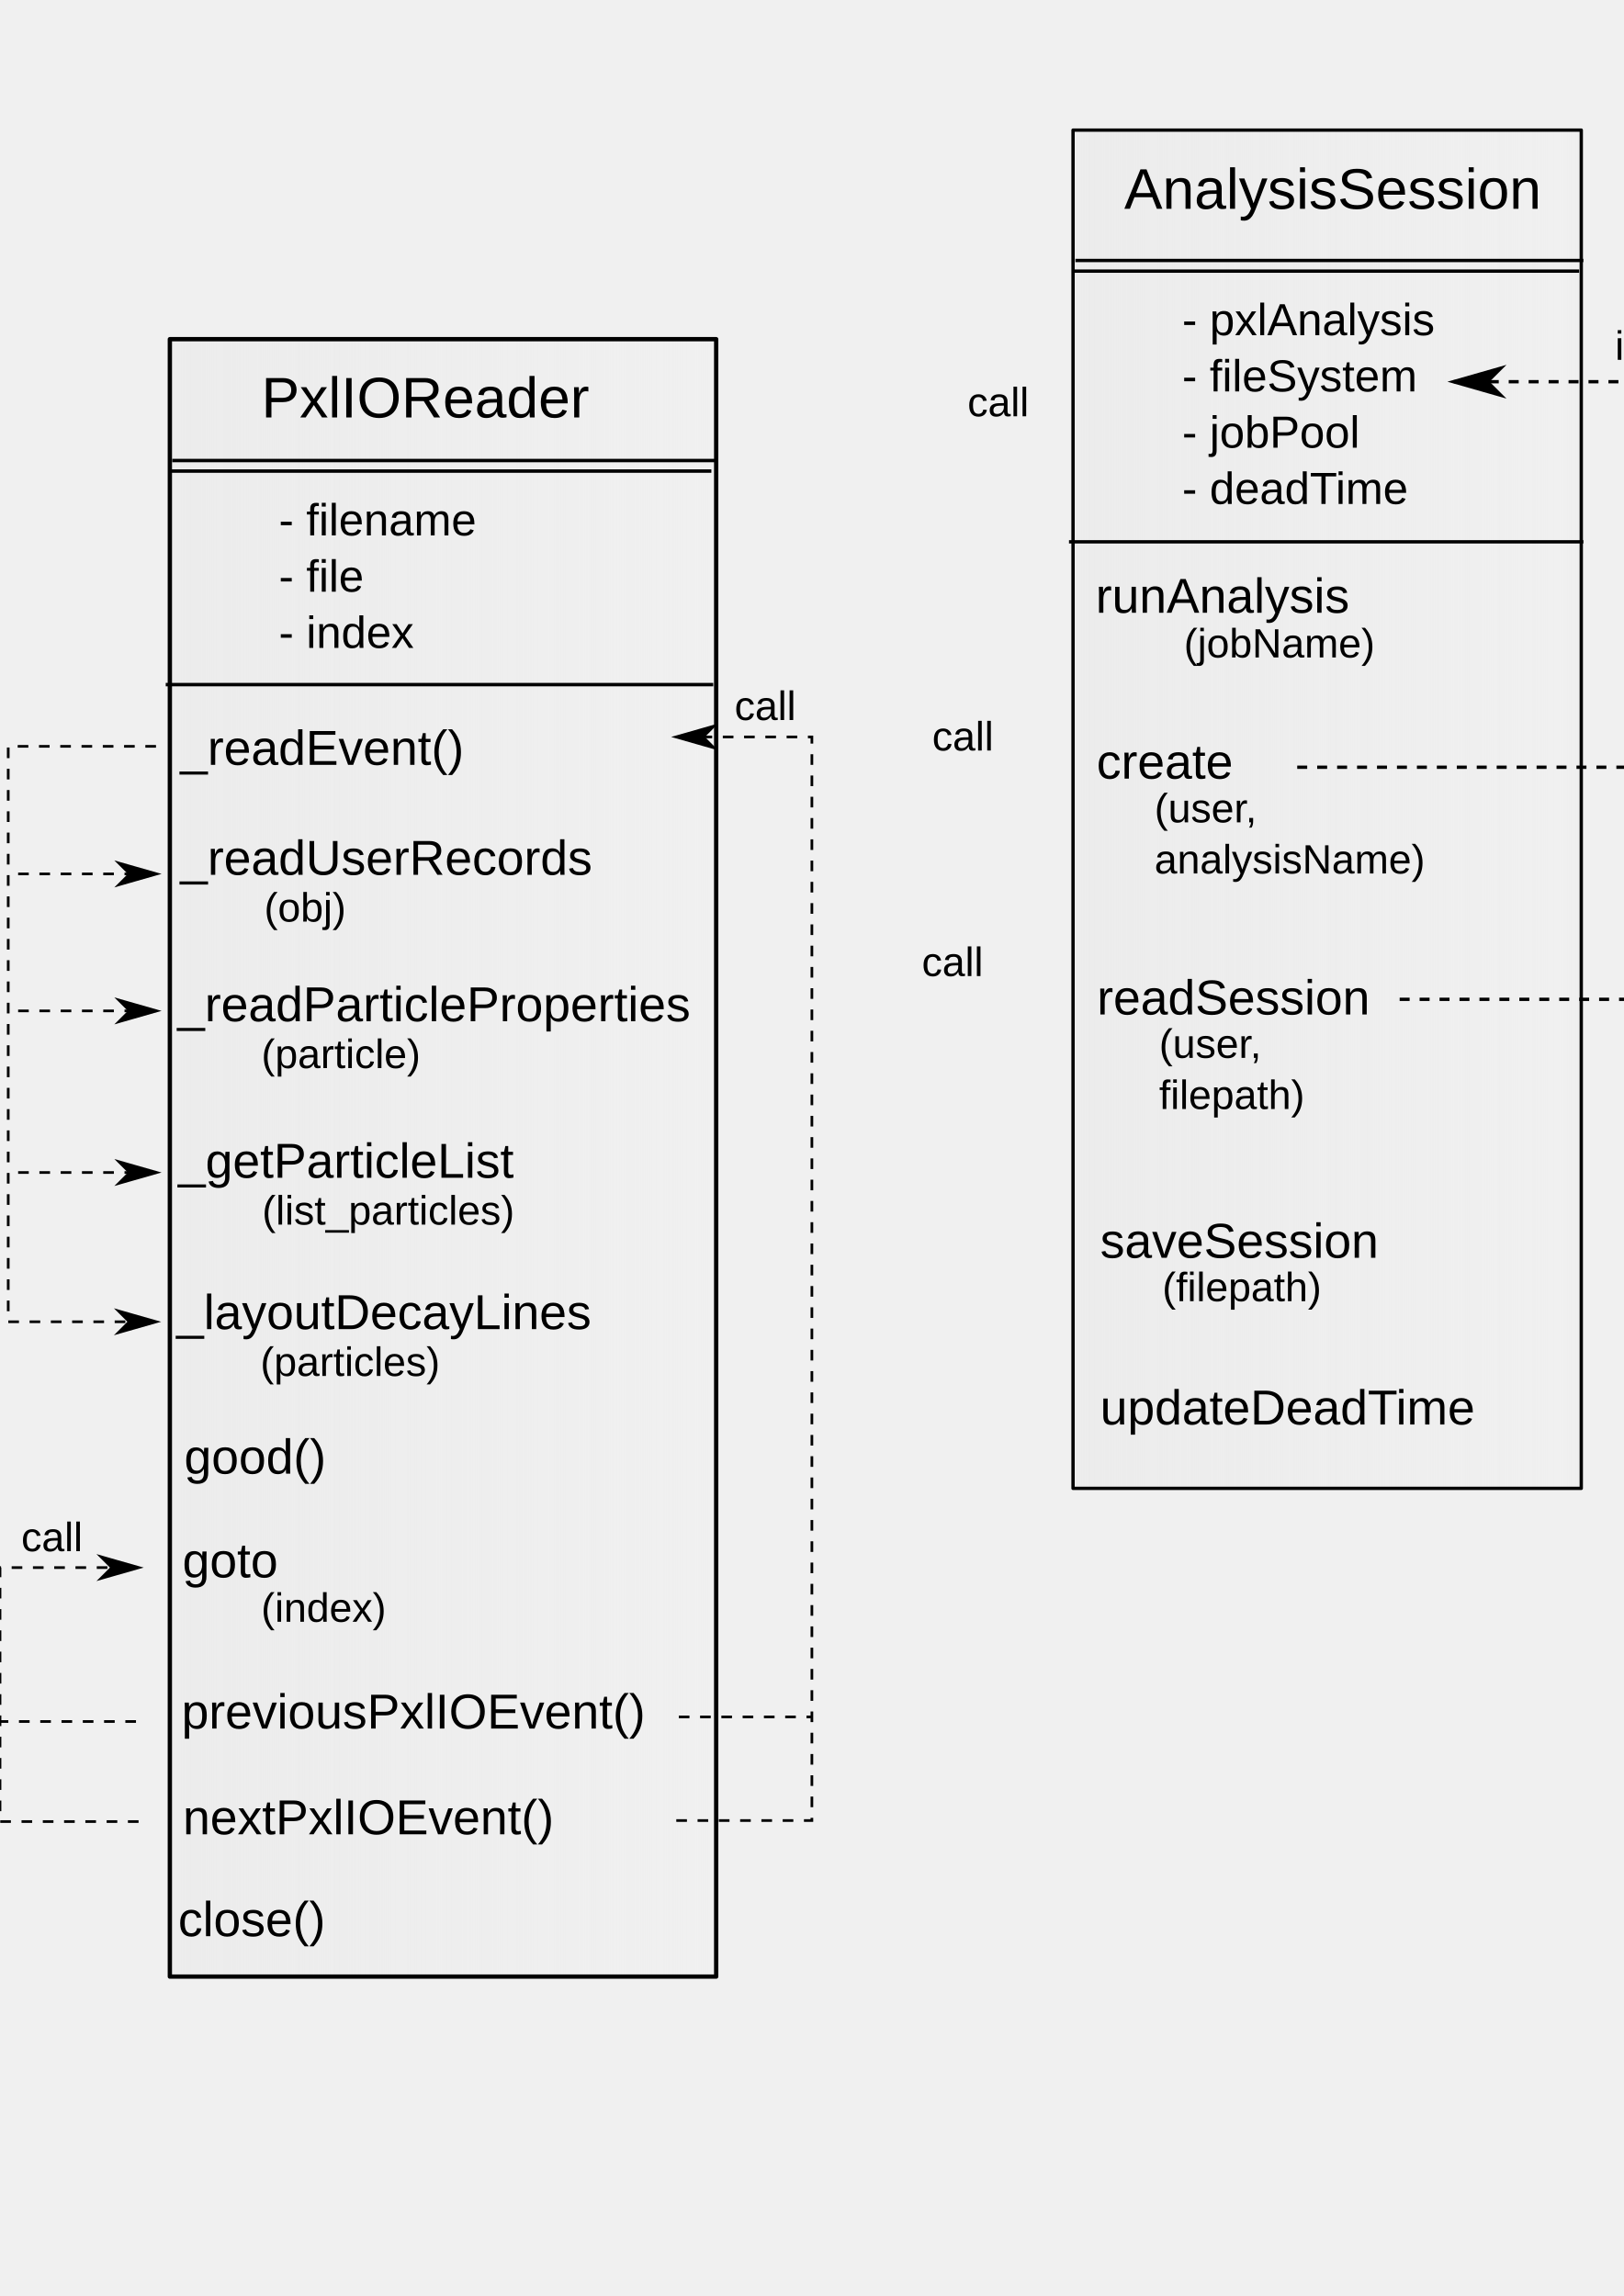
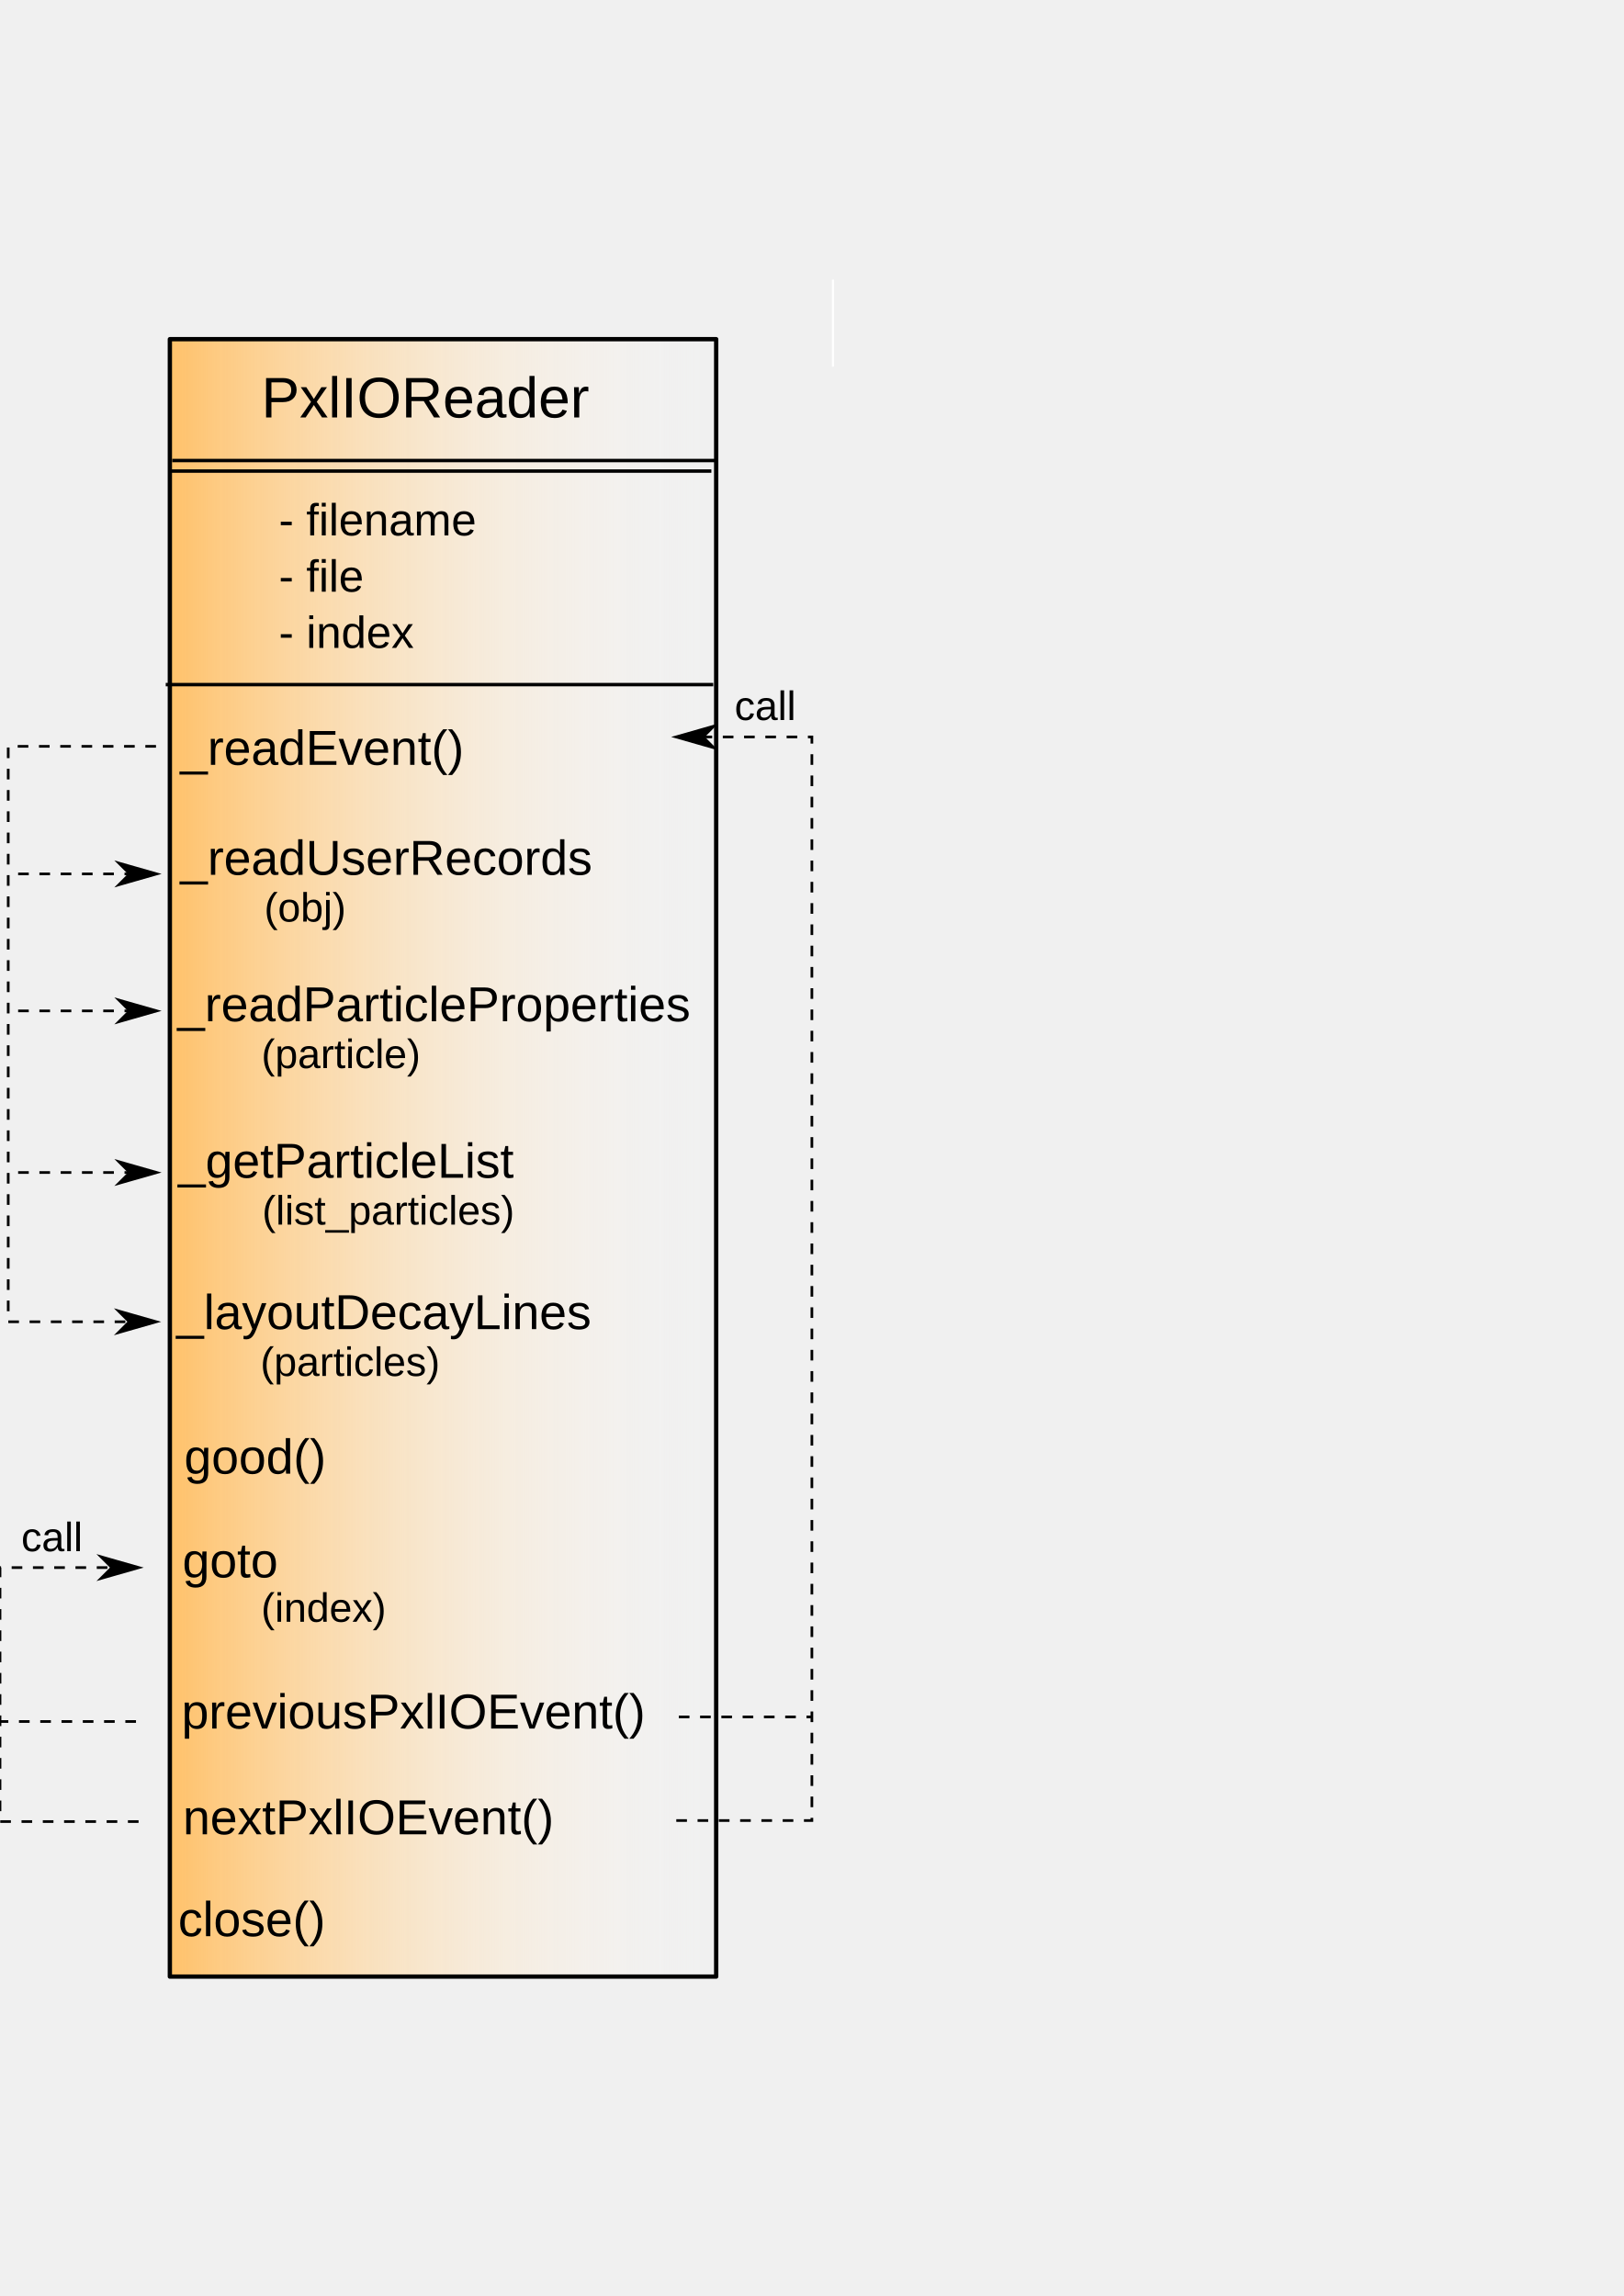
<svg xmlns="http://www.w3.org/2000/svg" xmlns:xlink="http://www.w3.org/1999/xlink" width="210mm" height="297mm" id="svg4013" version="1.1">
  <defs id="defs4015">
    <marker orient="auto" refY="0.0" refX="0.0" id="Arrow1Lstart" style="overflow:visible">
      <path id="path4583" d="M 0.0,0.0 L 5.0,-5.0 L -12.5,0.0 L 5.0,5.0 L 0.0,0.0 z " style="fill-rule:evenodd;stroke:#000000;stroke-width:1.0pt;marker-start:none" transform="scale(0.8) translate(12.5,0)" />
    </marker>
    <linearGradient id="linearGradient7155">
-       <stop style="stop-color:#ececec;stop-opacity:1;" offset="0" id="stop7157" />
-       <stop style="stop-color:#ececec;stop-opacity:0;" offset="1" id="stop7159" />
+       <stop style="stop-color:#ffc169;stop-opacity:1;" offset="0" id="stop7157" />
+       <stop style="stop-color:#ffffff;stop-opacity:0;" offset="1" id="stop7159" />
    </linearGradient>
    <linearGradient id="linearGradient7147">
      <stop style="stop-color:#ececec;stop-opacity:1;" offset="0" id="stop7149" />
      <stop style="stop-color:#ececec;stop-opacity:0;" offset="1" id="stop7151" />
    </linearGradient>
    <linearGradient id="linearGradient7139">
      <stop style="stop-color:#000000;stop-opacity:1;" offset="0" id="stop7141" />
      <stop style="stop-color:#ffffff;stop-opacity:1;" offset="1" id="stop7143" />
    </linearGradient>
    <marker orient="auto" refY="0.0" refX="0.0" id="Arrow1Lend" style="overflow:visible;">
      <path id="path4865" d="M 0.0,0.0 L 5.0,-5.0 L -12.5,0.0 L 5.0,5.0 L 0.0,0.0 z " style="fill-rule:evenodd;stroke:#000000;stroke-width:1.0pt;marker-start:none;" transform="scale(0.8) rotate(180) translate(12.5,0)" />
    </marker>
    <linearGradient xlink:href="#linearGradient7147" id="linearGradient7153" x1="523.55" y1="337.952" x2="773.927" y2="337.952" gradientUnits="userSpaceOnUse" gradientTransform="matrix(0.9987076,0,0,1.436627,0.838351,-89.87373)" />
    <linearGradient xlink:href="#linearGradient7155" id="linearGradient7161" x1="81.896" y1="379.508" x2="332.401" y2="379.508" gradientUnits="userSpaceOnUse" gradientTransform="matrix(1.073033,0,0,1.881404,-5.721751,-147.9151)" />
    <marker orient="auto" refY="0" refX="0" id="Arrow1Lend-9" style="overflow:visible">
      <path id="path4865-4" d="M 0,0 5,-5 -12.5,0 5,5 0,0 z" style="fill-rule:evenodd;stroke:#000000;stroke-width:1pt;marker-start:none" transform="matrix(-0.8,0,0,-0.8,-10,0)" />
    </marker>
    <marker orient="auto" refY="0" refX="0" id="Arrow1Lend-9-4" style="overflow:visible">
      <path id="path4865-4-3" d="M 0,0 5,-5 -12.5,0 5,5 0,0 z" style="fill-rule:evenodd;stroke:#000000;stroke-width:1pt;marker-start:none" transform="matrix(-0.8,0,0,-0.8,-10,0)" />
    </marker>
    <marker orient="auto" refY="0" refX="0" id="Arrow1Lend-9-1" style="overflow:visible">
      <path id="path4865-4-38" d="M 0,0 5,-5 -12.5,0 5,5 0,0 z" style="fill-rule:evenodd;stroke:#000000;stroke-width:1pt;marker-start:none" transform="matrix(-0.8,0,0,-0.8,-10,0)" />
    </marker>
    <marker orient="auto" refY="0" refX="0" id="Arrow1Lstart-2" style="overflow:visible">
      <path id="path4583-7" d="M 0,0 5,-5 -12.5,0 5,5 0,0 z" style="fill-rule:evenodd;stroke:#000000;stroke-width:1pt;marker-start:none" transform="matrix(0.8,0,0,0.8,10,0)" />
    </marker>
    <marker orient="auto" refY="0" refX="0" id="Arrow1Lstart-9" style="overflow:visible">
      <path id="path4583-3" d="M 0,0 5,-5 -12.5,0 5,5 0,0 z" style="fill-rule:evenodd;stroke:#000000;stroke-width:1pt;marker-start:none" transform="matrix(0.8,0,0,0.8,10,0)" />
    </marker>
  </defs>
  <g id="layer1">
-     <rect style="fill:url(#linearGradient7161);fill-opacity:1;stroke:#000000;stroke-width:2.104;stroke-linecap:round;stroke-linejoin:round;stroke-miterlimit:4;stroke-opacity:1;stroke-dasharray:none;stroke-dashoffset:0" id="rect4037" width="267.057" height="800.543" x="83.027" y="165.821" />
+     <rect style="fill:url(#linearGradient7161);fill-opacity:1.0;stroke:#000000;stroke-width:2.104;stroke-linecap:round;stroke-linejoin:round;stroke-miterlimit:4;stroke-opacity:1;stroke-dasharray:none;stroke-dashoffset:0" id="rect4037" width="267.057" height="800.543" x="83.027" y="165.821" />
    <text xml:space="preserve" style="font-size:28px;font-style:normal;font-variant:normal;font-weight:normal;font-stretch:normal;text-align:start;line-height:125%;writing-mode:lr-tb;text-anchor:start;fill:#000000;fill-opacity:1;stroke:none;font-family:Arial;-inkscape-font-specification:Arial" x="127.778" y="204.094" id="text4033">
      <tspan id="tspan4035" x="127.778" y="204.094">PxlIOReader</tspan>
    </text>
    <path style="fill:none;stroke:#000000;stroke-width:1.673;stroke-linecap:butt;stroke-linejoin:miter;stroke-miterlimit:4;stroke-opacity:1;stroke-dasharray:none" d="m 83.33,230.31 264.394,0" id="path4039" />
    <text xml:space="preserve" style="font-size:22px;font-style:normal;font-variant:normal;font-weight:normal;font-stretch:normal;text-align:start;line-height:125%;writing-mode:lr-tb;text-anchor:start;fill:#000000;fill-opacity:1;stroke:none;font-family:Arial;-inkscape-font-specification:Arial" x="136.275" y="261.764" id="text4041">
      <tspan id="tspan4043" x="136.275" y="261.764">- filename</tspan>
      <tspan x="136.275" y="289.264" id="tspan4045">- file</tspan>
      <tspan x="136.275" y="316.764" id="tspan3040">- index</tspan>
    </text>
    <path style="font-size:22px;font-style:normal;font-variant:normal;font-weight:normal;font-stretch:normal;text-align:start;line-height:125%;writing-mode:lr-tb;text-anchor:start;fill:none;stroke:#000000;stroke-width:1.677;stroke-linecap:butt;stroke-linejoin:miter;stroke-miterlimit:4;stroke-opacity:1;stroke-dasharray:none;font-family:Arial;-inkscape-font-specification:Arial" d="m 81.013,334.708 267.631,0" id="path4047" />
    <path style="fill:none;stroke:#000000;stroke-width:1.673;stroke-linecap:butt;stroke-linejoin:miter;stroke-miterlimit:4;stroke-opacity:1;stroke-dasharray:none" d="m 84.183,225.154 265.742,0" id="path4049" />
    <text xml:space="preserve" style="font-size:24px;font-style:normal;font-variant:normal;font-weight:normal;font-stretch:normal;text-align:start;line-height:125%;writing-mode:lr-tb;text-anchor:start;fill:#000000;fill-opacity:1;stroke:none;font-family:Arial;-inkscape-font-specification:Arial" x="88.076" y="373.935" id="text4051">
      <tspan id="tspan4053" x="88.076" y="373.935">_readEvent()</tspan>
    </text>
    <text xml:space="preserve" style="font-size:24px;font-style:normal;font-variant:normal;font-weight:normal;font-stretch:normal;text-align:start;line-height:125%;writing-mode:lr-tb;text-anchor:start;fill:#000000;fill-opacity:1;stroke:none;font-family:Arial;-inkscape-font-specification:Arial" x="90.03" y="720.493" id="text4055">
      <tspan id="tspan4057" x="90.03" y="720.493">good()</tspan>
    </text>
    <text xml:space="preserve" style="font-size:24px;font-style:normal;font-variant:normal;font-weight:normal;font-stretch:normal;text-align:start;line-height:125%;writing-mode:lr-tb;text-anchor:start;fill:#000000;fill-opacity:1;stroke:none;font-family:Arial;-inkscape-font-specification:Arial" x="88.727" y="845.085" id="text4059">
      <tspan id="tspan4061" x="88.727" y="845.085">previousPxlIOEvent()</tspan>
-     </text>
-     <rect style="fill:url(#linearGradient7153);fill-opacity:1;stroke:#000000;stroke-width:1.625;stroke-linecap:round;stroke-linejoin:round;stroke-miterlimit:4;stroke-opacity:1;stroke-dasharray:none;stroke-dashoffset:0" id="rect4037-5" width="248.43" height="664.056" x="524.524" y="63.609" />
-     <path style="fill:none;stroke:#000000;stroke-width:1.625;stroke-linecap:butt;stroke-linejoin:miter;stroke-miterlimit:4;stroke-opacity:1;stroke-dasharray:none" d="m 524.896,132.554 247.028,0" id="path4039-5" />
-     <path style="font-size:22px;font-style:normal;font-variant:normal;font-weight:normal;font-stretch:normal;text-align:start;line-height:125%;writing-mode:lr-tb;text-anchor:start;fill:none;stroke:#000000;stroke-width:1.625;stroke-linecap:butt;stroke-linejoin:miter;stroke-miterlimit:4;stroke-opacity:1;stroke-dasharray:none;font-family:Arial;-inkscape-font-specification:Arial" d="m 522.55,264.899 251.43,0" id="path4047-1" />
-     <path style="fill:none;stroke:#000000;stroke-width:1.625;stroke-linecap:butt;stroke-linejoin:miter;stroke-miterlimit:4;stroke-opacity:1;stroke-dasharray:none" d="m 525.693,127.35 248.287,0" id="path4049-5" />
-     <text xml:space="preserve" style="font-size:28px;font-style:normal;font-variant:normal;font-weight:normal;font-stretch:normal;text-align:start;line-height:125%;writing-mode:lr-tb;text-anchor:start;fill:#000000;fill-opacity:1;stroke:none;font-family:Arial;-inkscape-font-specification:Arial;stroke-width:1.625;stroke-miterlimit:4;stroke-dasharray:none" x="549.55" y="102.066" id="text4033-2">
-       <tspan id="tspan4035-4" x="549.55" y="102.066">AnalysisSession</tspan>
-     </text>
-     <text xml:space="preserve" style="font-size:22px;font-style:normal;font-variant:normal;font-weight:normal;font-stretch:normal;text-align:start;line-height:125%;writing-mode:lr-tb;text-anchor:start;fill:#000000;fill-opacity:1;stroke:none;font-family:Arial;-inkscape-font-specification:Arial;stroke-width:1.625;stroke-miterlimit:4;stroke-dasharray:none" x="577.864" y="163.874" id="text4041-1">
-       <tspan x="577.864" y="163.874" id="tspan4045-1">- pxlAnalysis</tspan>
-       <tspan x="577.864" y="191.374" id="tspan4245">- fileSystem</tspan>
-       <tspan x="577.864" y="218.874" id="tspan4247">- jobPool</tspan>
-       <tspan x="577.864" y="246.374" id="tspan2961">- deadTime</tspan>
-     </text>
-     <text xml:space="preserve" style="font-size:24px;font-style:normal;font-variant:normal;font-weight:normal;font-stretch:normal;text-align:start;line-height:125%;writing-mode:lr-tb;text-anchor:start;fill:#000000;fill-opacity:1;stroke:none;font-family:Arial;-inkscape-font-specification:Arial;stroke-width:1.625;stroke-miterlimit:4;stroke-dasharray:none" x="535.563" y="299.587" id="text4051-2">
-       <tspan id="tspan4053-7" x="535.563" y="299.587">runAnalysis</tspan>
-     </text>
-     <text xml:space="preserve" style="font-size:24px;font-style:normal;font-variant:normal;font-weight:normal;font-stretch:normal;text-align:start;line-height:125%;writing-mode:lr-tb;text-anchor:start;fill:#000000;fill-opacity:1;stroke:none;font-family:Arial;-inkscape-font-specification:Arial;stroke-width:1.625;stroke-miterlimit:4;stroke-dasharray:none" x="536.043" y="380.68" id="text4055-6">
-       <tspan id="tspan4057-1" x="536.043" y="380.68">create</tspan>
-     </text>
-     <text xml:space="preserve" style="font-size:24px;font-style:normal;font-variant:normal;font-weight:normal;font-stretch:normal;text-align:start;line-height:125%;writing-mode:lr-tb;text-anchor:start;fill:#000000;fill-opacity:1;stroke:none;font-family:Arial;-inkscape-font-specification:Arial;stroke-width:1.625;stroke-miterlimit:4;stroke-dasharray:none" x="536.215" y="495.986" id="text4059-4">
-       <tspan id="tspan4061-2" x="536.215" y="495.986">readSession</tspan>
-     </text>
-     <text xml:space="preserve" style="font-size:20px;font-style:normal;font-variant:normal;font-weight:normal;font-stretch:normal;text-align:start;line-height:125%;writing-mode:lr-tb;text-anchor:start;fill:#000000;fill-opacity:1;stroke:none;font-family:Arial;-inkscape-font-specification:Arial" x="578.723" y="321.424" id="text4063-3">
-       <tspan x="578.723" y="321.424" id="tspan4073-1">(jobName)</tspan>
-     </text>
-     <text xml:space="preserve" style="font-size:20px;font-style:normal;font-variant:normal;font-weight:normal;font-stretch:normal;text-align:start;line-height:125%;writing-mode:lr-tb;text-anchor:start;fill:#000000;fill-opacity:1;stroke:none;font-family:Arial;-inkscape-font-specification:Arial" x="564.33" y="402.038" id="text4063-1-6">
-       <tspan id="tspan4065-7-8" x="564.33" y="402.038">(user,</tspan>
-       <tspan x="564.33" y="427.038" id="tspan4112-7">analysisName)</tspan>
-     </text>
-     <text xml:space="preserve" style="font-size:20px;font-style:normal;font-variant:normal;font-weight:normal;font-stretch:normal;text-align:start;line-height:125%;writing-mode:lr-tb;text-anchor:start;fill:#000000;fill-opacity:1;stroke:none;font-family:Arial;-inkscape-font-specification:Arial" x="566.588" y="517.193" id="text4063-1-6-8">
-       <tspan id="tspan4065-7-8-9" x="566.588" y="517.193">(user,</tspan>
-       <tspan x="566.588" y="542.193" id="tspan4112-7-2">filepath)</tspan>
-     </text>
-     <text xml:space="preserve" style="font-size:24px;font-style:normal;font-variant:normal;font-weight:normal;font-stretch:normal;text-align:start;line-height:125%;writing-mode:lr-tb;text-anchor:start;fill:#000000;fill-opacity:1;stroke:none;font-family:Arial;-inkscape-font-specification:Arial;stroke-width:1.625;stroke-miterlimit:4;stroke-dasharray:none" x="537.768" y="696.43" id="text4059-4-7">
-       <tspan id="tspan4061-2-9" x="537.768" y="696.43">updateDeadTime</tspan>
-     </text>
-     <path style="fill:none;stroke:#000000;stroke-width:1.625;stroke-linecap:butt;stroke-linejoin:miter;stroke-miterlimit:4;stroke-opacity:1;stroke-dasharray:4.875,4.875;stroke-dashoffset:0;marker-end:url(#Arrow1Lend)" d="m 634.115,375.1 198.761,0 0,-188.481 -122.201,0" id="path6247" />
-     <path style="fill:none;stroke:#000000;stroke-width:1.625;stroke-linecap:butt;stroke-linejoin:miter;stroke-miterlimit:4;stroke-opacity:1;stroke-dasharray:4.875,4.875;stroke-dashoffset:0" d="m 684.183,488.572 148.717,0 0,-112.844" id="path6249" />
-     <text xml:space="preserve" style="font-size:20px;font-style:normal;font-variant:normal;font-weight:normal;font-stretch:normal;text-align:start;line-height:125%;writing-mode:lr-tb;text-anchor:start;fill:#000000;fill-opacity:1;stroke:none;font-family:Arial;-inkscape-font-specification:Arial;stroke-width:1.625;stroke-miterlimit:4;stroke-dasharray:none" x="455.664" y="366.915" id="text6987-3">
-       <tspan id="tspan6989-3" x="455.664" y="366.915">call</tspan>
-     </text>
-     <text xml:space="preserve" style="font-size:20px;font-style:normal;font-variant:normal;font-weight:normal;font-stretch:normal;text-align:start;line-height:125%;writing-mode:lr-tb;text-anchor:start;fill:#000000;fill-opacity:1;stroke:none;font-family:Arial;-inkscape-font-specification:Arial;stroke-width:1.625;stroke-miterlimit:4;stroke-dasharray:none" x="450.606" y="477.194" id="text6987-3-4">
-       <tspan id="tspan6989-3-1" x="450.606" y="477.194">call</tspan>
-     </text>
-     <text xml:space="preserve" style="font-size:20px;font-style:normal;font-variant:normal;font-weight:normal;font-stretch:normal;text-align:start;line-height:125%;writing-mode:lr-tb;text-anchor:start;fill:#000000;fill-opacity:1;stroke:none;font-family:Arial;-inkscape-font-specification:Arial;stroke-width:1.625;stroke-miterlimit:4;stroke-dasharray:none" x="789.446" y="175.916" id="text6987-3-4-1">
-       <tspan id="tspan6989-3-1-3" x="789.446" y="175.916">init</tspan>
-     </text>
-     <text xml:space="preserve" style="font-size:20px;font-style:normal;font-variant:normal;font-weight:normal;font-stretch:normal;text-align:start;line-height:125%;writing-mode:lr-tb;text-anchor:start;fill:#000000;fill-opacity:1;stroke:none;font-family:Arial;-inkscape-font-specification:Arial;stroke-width:1.625;stroke-miterlimit:4;stroke-dasharray:none" x="472.939" y="203.519" id="text6987-3-4-7">
-       <tspan id="tspan6989-3-1-4" x="472.939" y="203.519">call</tspan>
-     </text>
-     <text xml:space="preserve" style="font-size:24px;font-style:normal;font-variant:normal;font-weight:normal;font-stretch:normal;text-align:start;line-height:125%;writing-mode:lr-tb;text-anchor:start;fill:#000000;fill-opacity:1;stroke:none;font-family:Arial;-inkscape-font-specification:Arial;stroke-width:1.625;stroke-miterlimit:4;stroke-dasharray:none" x="537.788" y="614.945" id="text4059-4-7-1">
-       <tspan id="tspan4061-2-9-7" x="537.788" y="614.945">saveSession</tspan>
-     </text>
-     <text xml:space="preserve" style="font-size:20px;font-style:normal;font-variant:normal;font-weight:normal;font-stretch:normal;text-align:start;line-height:125%;writing-mode:lr-tb;text-anchor:start;fill:#000000;fill-opacity:1;stroke:none;font-family:Arial;-inkscape-font-specification:Arial" x="568.162" y="636.152" id="text4063-1-6-8-5-4">
-       <tspan x="568.162" y="636.152" id="tspan4112-7-2-3-0">(filepath)</tspan>
    </text>
    <text xml:space="preserve" style="font-size:24px;font-style:normal;font-variant:normal;font-weight:normal;font-stretch:normal;text-align:start;line-height:125%;writing-mode:lr-tb;text-anchor:start;fill:#000000;fill-opacity:1;stroke:none;font-family:Arial;-inkscape-font-specification:Arial" x="88.089" y="427.683" id="text4051-5">
      <tspan id="tspan4053-5" x="88.089" y="427.683">_readUserRecords</tspan>
    </text>
    <text xml:space="preserve" style="font-size:20px;font-style:normal;font-variant:normal;font-weight:normal;font-stretch:normal;text-align:start;line-height:125%;writing-mode:lr-tb;text-anchor:start;fill:#000000;fill-opacity:1;stroke:none;font-family:Arial;-inkscape-font-specification:Arial" x="129.139" y="450.569" id="text4063-1-1">
      <tspan x="129.139" y="450.569" id="tspan4112-1">(obj)</tspan>
    </text>
    <text xml:space="preserve" style="font-size:24px;font-style:normal;font-variant:normal;font-weight:normal;font-stretch:normal;text-align:start;line-height:125%;writing-mode:lr-tb;text-anchor:start;fill:#000000;fill-opacity:1;stroke:none;font-family:Arial;-inkscape-font-specification:Arial" x="86.722" y="499.301" id="text4051-5-5">
      <tspan id="tspan4053-5-2" x="86.722" y="499.301">_readParticleProperties</tspan>
    </text>
    <text xml:space="preserve" style="font-size:20px;font-style:normal;font-variant:normal;font-weight:normal;font-stretch:normal;text-align:start;line-height:125%;writing-mode:lr-tb;text-anchor:start;fill:#000000;fill-opacity:1;stroke:none;font-family:Arial;-inkscape-font-specification:Arial" x="127.772" y="522.187" id="text4063-1-1-7">
      <tspan x="127.772" y="522.187" id="tspan4112-1-6">(particle)</tspan>
    </text>
    <text xml:space="preserve" style="font-size:24px;font-style:normal;font-variant:normal;font-weight:normal;font-stretch:normal;text-align:start;line-height:125%;writing-mode:lr-tb;text-anchor:start;fill:#000000;fill-opacity:1;stroke:none;font-family:Arial;-inkscape-font-specification:Arial" x="87.08" y="575.809" id="text4051-5-5-1">
      <tspan id="tspan4053-5-2-4" x="87.08" y="575.809">_getParticleList</tspan>
    </text>
    <text xml:space="preserve" style="font-size:20px;font-style:normal;font-variant:normal;font-weight:normal;font-stretch:normal;text-align:start;line-height:125%;writing-mode:lr-tb;text-anchor:start;fill:#000000;fill-opacity:1;stroke:none;font-family:Arial;-inkscape-font-specification:Arial" x="128.131" y="598.695" id="text4063-1-1-7-2">
      <tspan x="128.131" y="598.695" id="tspan4112-1-6-3">(list_particles)</tspan>
    </text>
    <text xml:space="preserve" style="font-size:24px;font-style:normal;font-variant:normal;font-weight:normal;font-stretch:normal;text-align:start;line-height:125%;writing-mode:lr-tb;text-anchor:start;fill:#000000;fill-opacity:1;stroke:none;font-family:Arial;-inkscape-font-specification:Arial" x="86.231" y="649.81" id="text4051-5-5-1-2">
      <tspan id="tspan4053-5-2-4-2" x="86.231" y="649.81">_layoutDecayLines</tspan>
    </text>
    <text xml:space="preserve" style="font-size:20px;font-style:normal;font-variant:normal;font-weight:normal;font-stretch:normal;text-align:start;line-height:125%;writing-mode:lr-tb;text-anchor:start;fill:#000000;fill-opacity:1;stroke:none;font-family:Arial;-inkscape-font-specification:Arial" x="127.281" y="672.696" id="text4063-1-1-7-2-1">
      <tspan x="127.281" y="672.696" id="tspan4112-1-6-3-6">(particles)</tspan>
    </text>
    <text xml:space="preserve" style="font-size:24px;font-style:normal;font-variant:normal;font-weight:normal;font-stretch:normal;text-align:start;line-height:125%;writing-mode:lr-tb;text-anchor:start;fill:#000000;fill-opacity:1;stroke:none;font-family:Arial;-inkscape-font-specification:Arial" x="89.179" y="771.205" id="text4059-8">
      <tspan id="tspan4061-5" x="89.179" y="771.205">goto</tspan>
    </text>
    <text xml:space="preserve" style="font-size:20px;font-style:normal;font-variant:normal;font-weight:normal;font-stretch:normal;text-align:start;line-height:125%;writing-mode:lr-tb;text-anchor:start;fill:#000000;fill-opacity:1;stroke:none;font-family:Arial;-inkscape-font-specification:Arial" x="127.652" y="792.893" id="text4063-1-1-7-2-1-7">
      <tspan x="127.652" y="792.893" id="tspan4112-1-6-3-6-6">(index)</tspan>
    </text>
    <text xml:space="preserve" style="font-size:24px;font-style:normal;font-variant:normal;font-weight:normal;font-stretch:normal;text-align:start;line-height:125%;writing-mode:lr-tb;text-anchor:start;fill:#000000;fill-opacity:1;stroke:none;font-family:Arial;-inkscape-font-specification:Arial" x="89.381" y="896.782" id="text4059-1">
      <tspan id="tspan4061-8" x="89.381" y="896.782">nextPxlIOEvent()</tspan>
    </text>
    <text xml:space="preserve" style="font-size:24px;font-style:normal;font-variant:normal;font-weight:normal;font-stretch:normal;text-align:start;line-height:125%;writing-mode:lr-tb;text-anchor:start;fill:#000000;fill-opacity:1;stroke:none;font-family:Arial;-inkscape-font-specification:Arial" x="87.071" y="946.606" id="text4059-8-9">
      <tspan id="tspan4061-5-2" x="87.071" y="946.606">close()</tspan>
    </text>
    <path style="fill:none;stroke:#000000;stroke-width:1.3;stroke-linecap:butt;stroke-linejoin:miter;stroke-opacity:1;stroke-miterlimit:4;stroke-dasharray:5.2, 5.2;stroke-dashoffset:0;marker-end:url(#Arrow1Lend-9)" d="M 67.729,890.565 0,890.565 0,766.395 l 67.729,0" id="path4082" />
    <path style="fill:none;stroke:#000000;stroke-width:1.3;stroke-linecap:butt;stroke-linejoin:miter;stroke-opacity:1;stroke-miterlimit:4;stroke-dasharray:5.2,5.2;stroke-dashoffset:0" d="M 66.475,841.649 0,841.649" id="path4084" />
    <text xml:space="preserve" style="font-size:20px;font-style:normal;font-variant:normal;font-weight:normal;font-stretch:normal;text-align:start;line-height:125%;writing-mode:lr-tb;text-anchor:start;fill:#000000;fill-opacity:1;stroke:none;font-family:Arial;-inkscape-font-specification:Arial" x="10.383" y="758.385" id="text6987-3-4-79">
      <tspan id="tspan6989-3-1-5" x="10.383" y="758.385">call</tspan>
    </text>
    <path style="fill:none;stroke:#000000;stroke-width:1.3;stroke-linecap:butt;stroke-linejoin:miter;stroke-miterlimit:4;stroke-opacity:1;stroke-dasharray:5.2,5.2;stroke-dashoffset:0;marker-end:url(#Arrow1Lend-9)" d="m 330.59,890.064 66.281,0 0,-529.773 -66.281,0" id="path4082-1" />
    <path style="fill:none;stroke:#000000;stroke-width:1.3;stroke-linecap:butt;stroke-linejoin:miter;stroke-miterlimit:4;stroke-opacity:1;stroke-dasharray:5.2, 5.2;stroke-dashoffset:0" d="m 331.817,839.4 65.054,0" id="path4084-2" />
    <text xml:space="preserve" style="font-size:20px;font-style:normal;font-variant:normal;font-weight:normal;font-stretch:normal;text-align:start;line-height:125%;writing-mode:lr-tb;text-anchor:start;fill:#000000;fill-opacity:1;stroke:none;font-family:Arial;-inkscape-font-specification:Arial" x="359.062" y="352.01" id="text6987-3-4-4">
      <tspan id="tspan6989-3-1-1" x="359.062" y="352.01">call</tspan>
    </text>
    <path style="fill:none;stroke:#000000;stroke-width:1.3;stroke-linecap:butt;stroke-linejoin:miter;stroke-miterlimit:4;stroke-opacity:1;stroke-dasharray:5.2,5.2;stroke-dashoffset:0;marker-end:url(#Arrow1Lend-9)" d="m 76.251,364.883 -72.23,0 0,281.331 72.23,0" id="path4082-7" />
    <path style="fill:none;stroke:#000000;stroke-width:1.3;stroke-linecap:butt;stroke-linejoin:miter;stroke-miterlimit:4;stroke-opacity:1;stroke-dasharray:5.2,5.2;stroke-dashoffset:0;marker-start:url(#Arrow1Lstart)" d="m 76.464,427.257 -70.149,0" id="path4084-4" />
    <path style="fill:none;stroke:#000000;stroke-width:1.3;stroke-linecap:butt;stroke-linejoin:miter;stroke-miterlimit:4;stroke-opacity:1;stroke-dasharray:5.2, 5.2;stroke-dashoffset:0;marker-start:url(#Arrow1Lstart)" d="m 76.464,494.224 -70.149,0" id="path4084-4-7" />
    <path style="fill:none;stroke:#000000;stroke-width:1.3;stroke-linecap:butt;stroke-linejoin:miter;stroke-miterlimit:4;stroke-opacity:1;stroke-dasharray:5.2, 5.2;stroke-dashoffset:0;marker-start:url(#Arrow1Lstart)" d="m 76.464,573.242 -70.149,0" id="path4084-4-7-1" />
+     <path style="fill:none;stroke:#ffffff;stroke-width:1px;stroke-linecap:butt;stroke-linejoin:miter;stroke-opacity:1" d="m -6.814,953.553 0,42.59" id="path2916" />
+     <path style="fill:none;stroke:#ffffff;stroke-width:1px;stroke-linecap:butt;stroke-linejoin:miter;stroke-opacity:1" d="m 407.164,136.67 0,42.59" id="path2916-1" />
  </g>
</svg>
